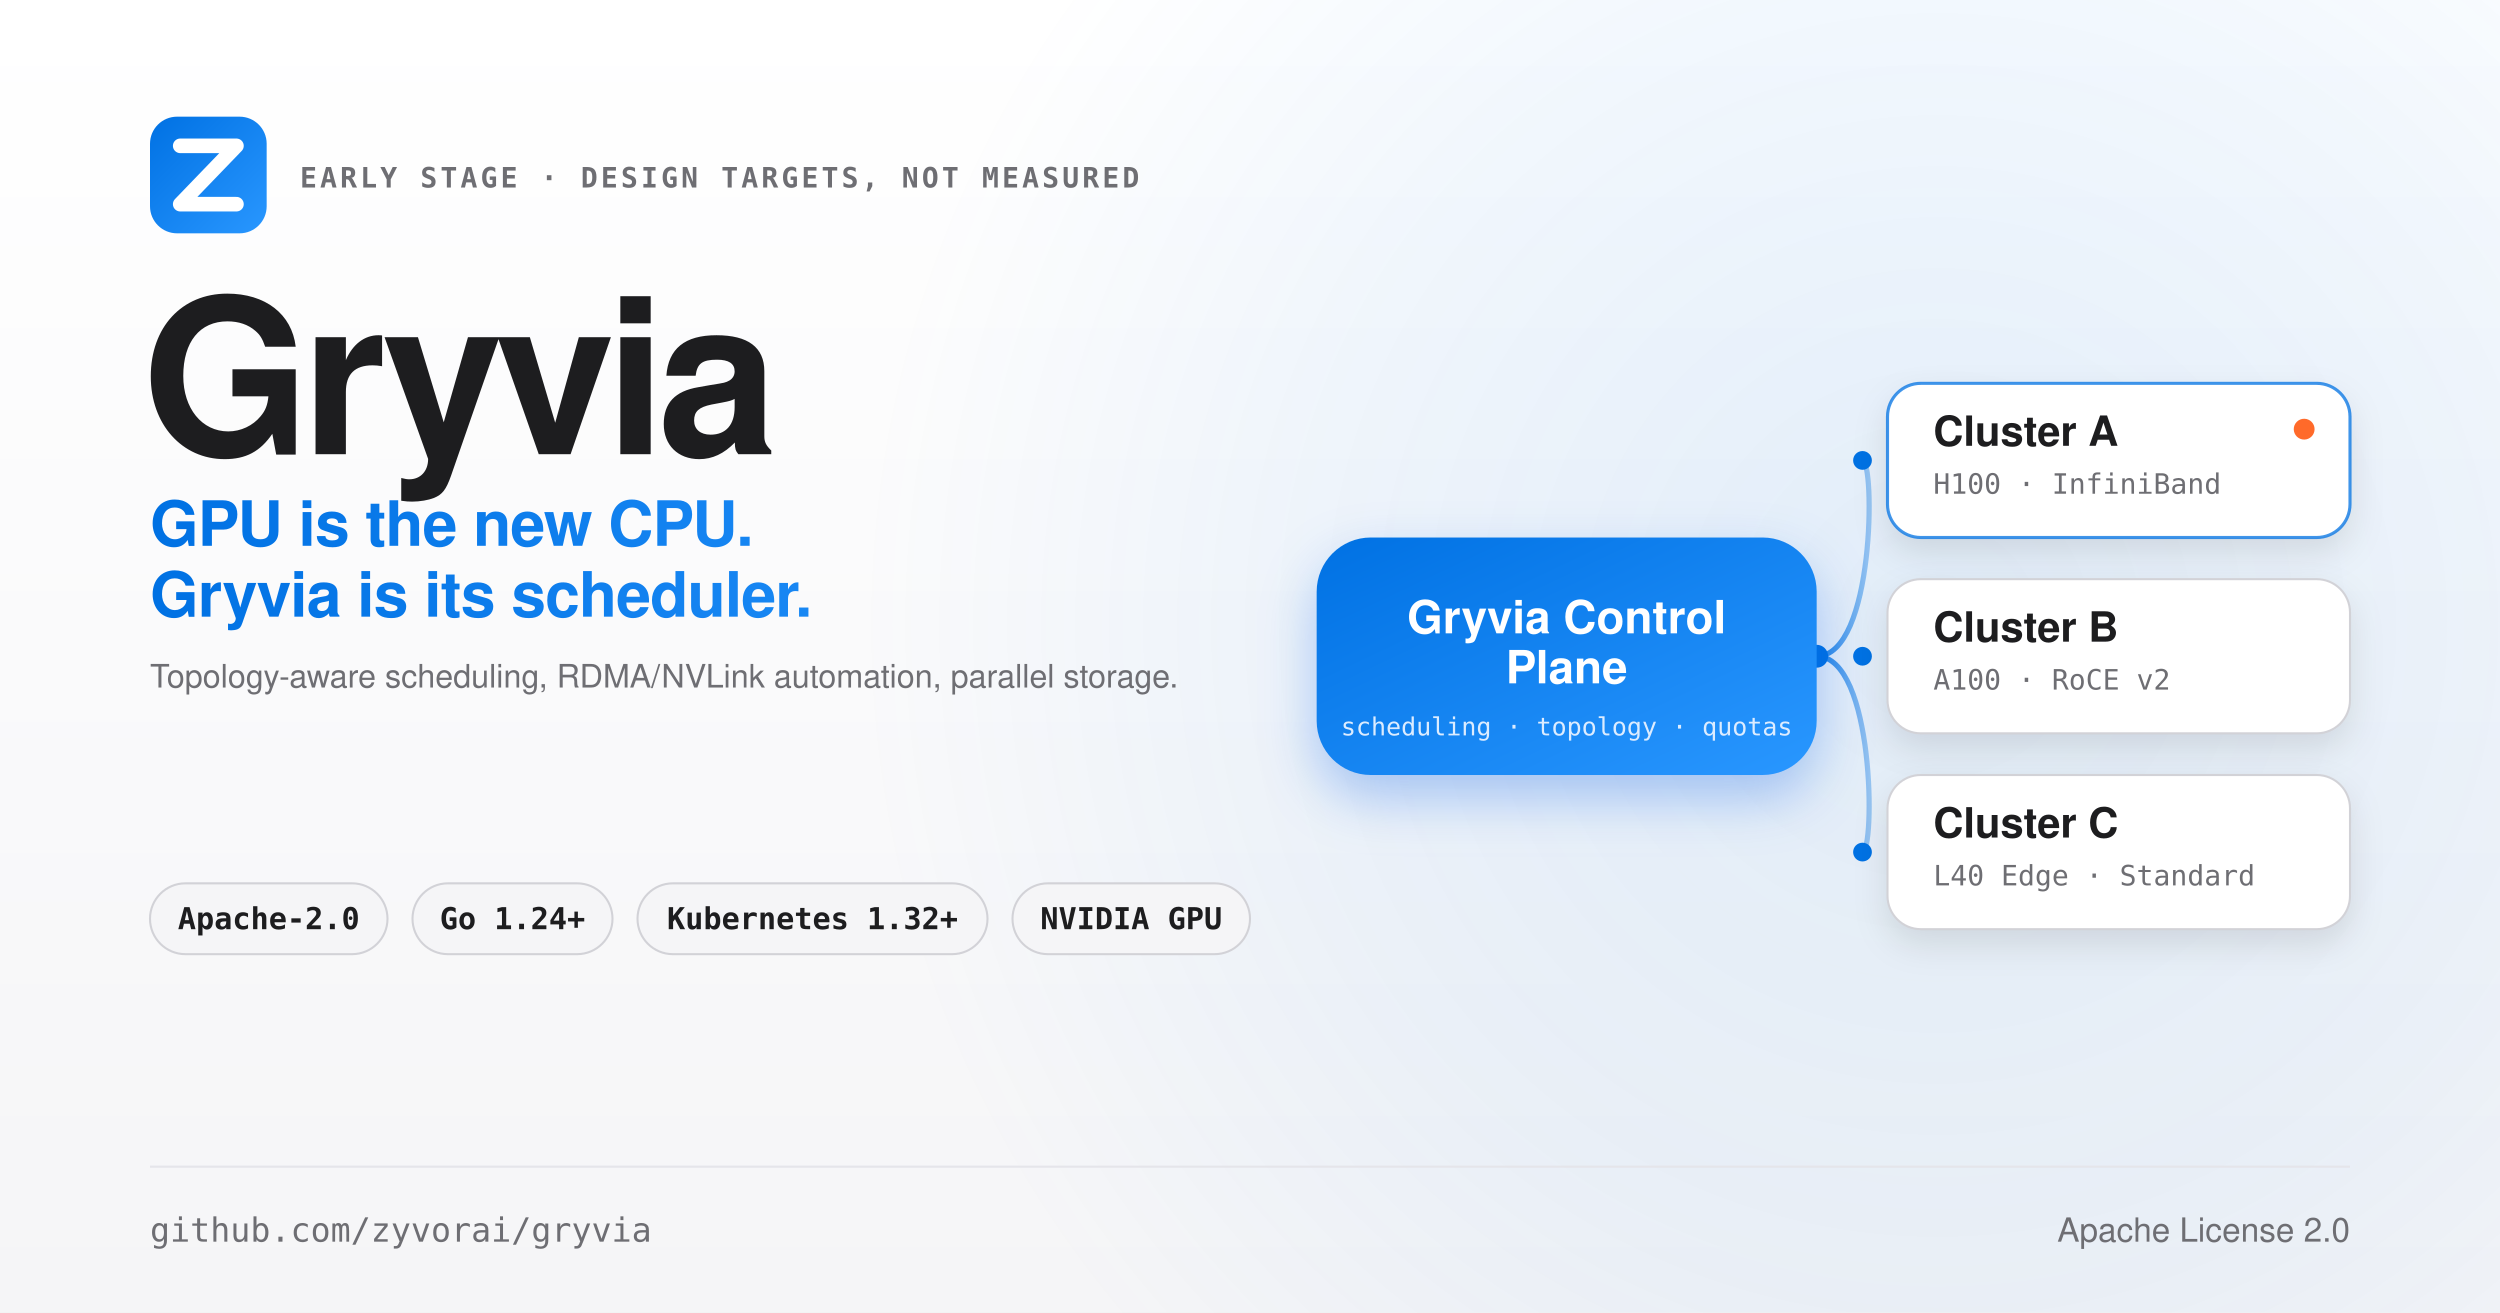
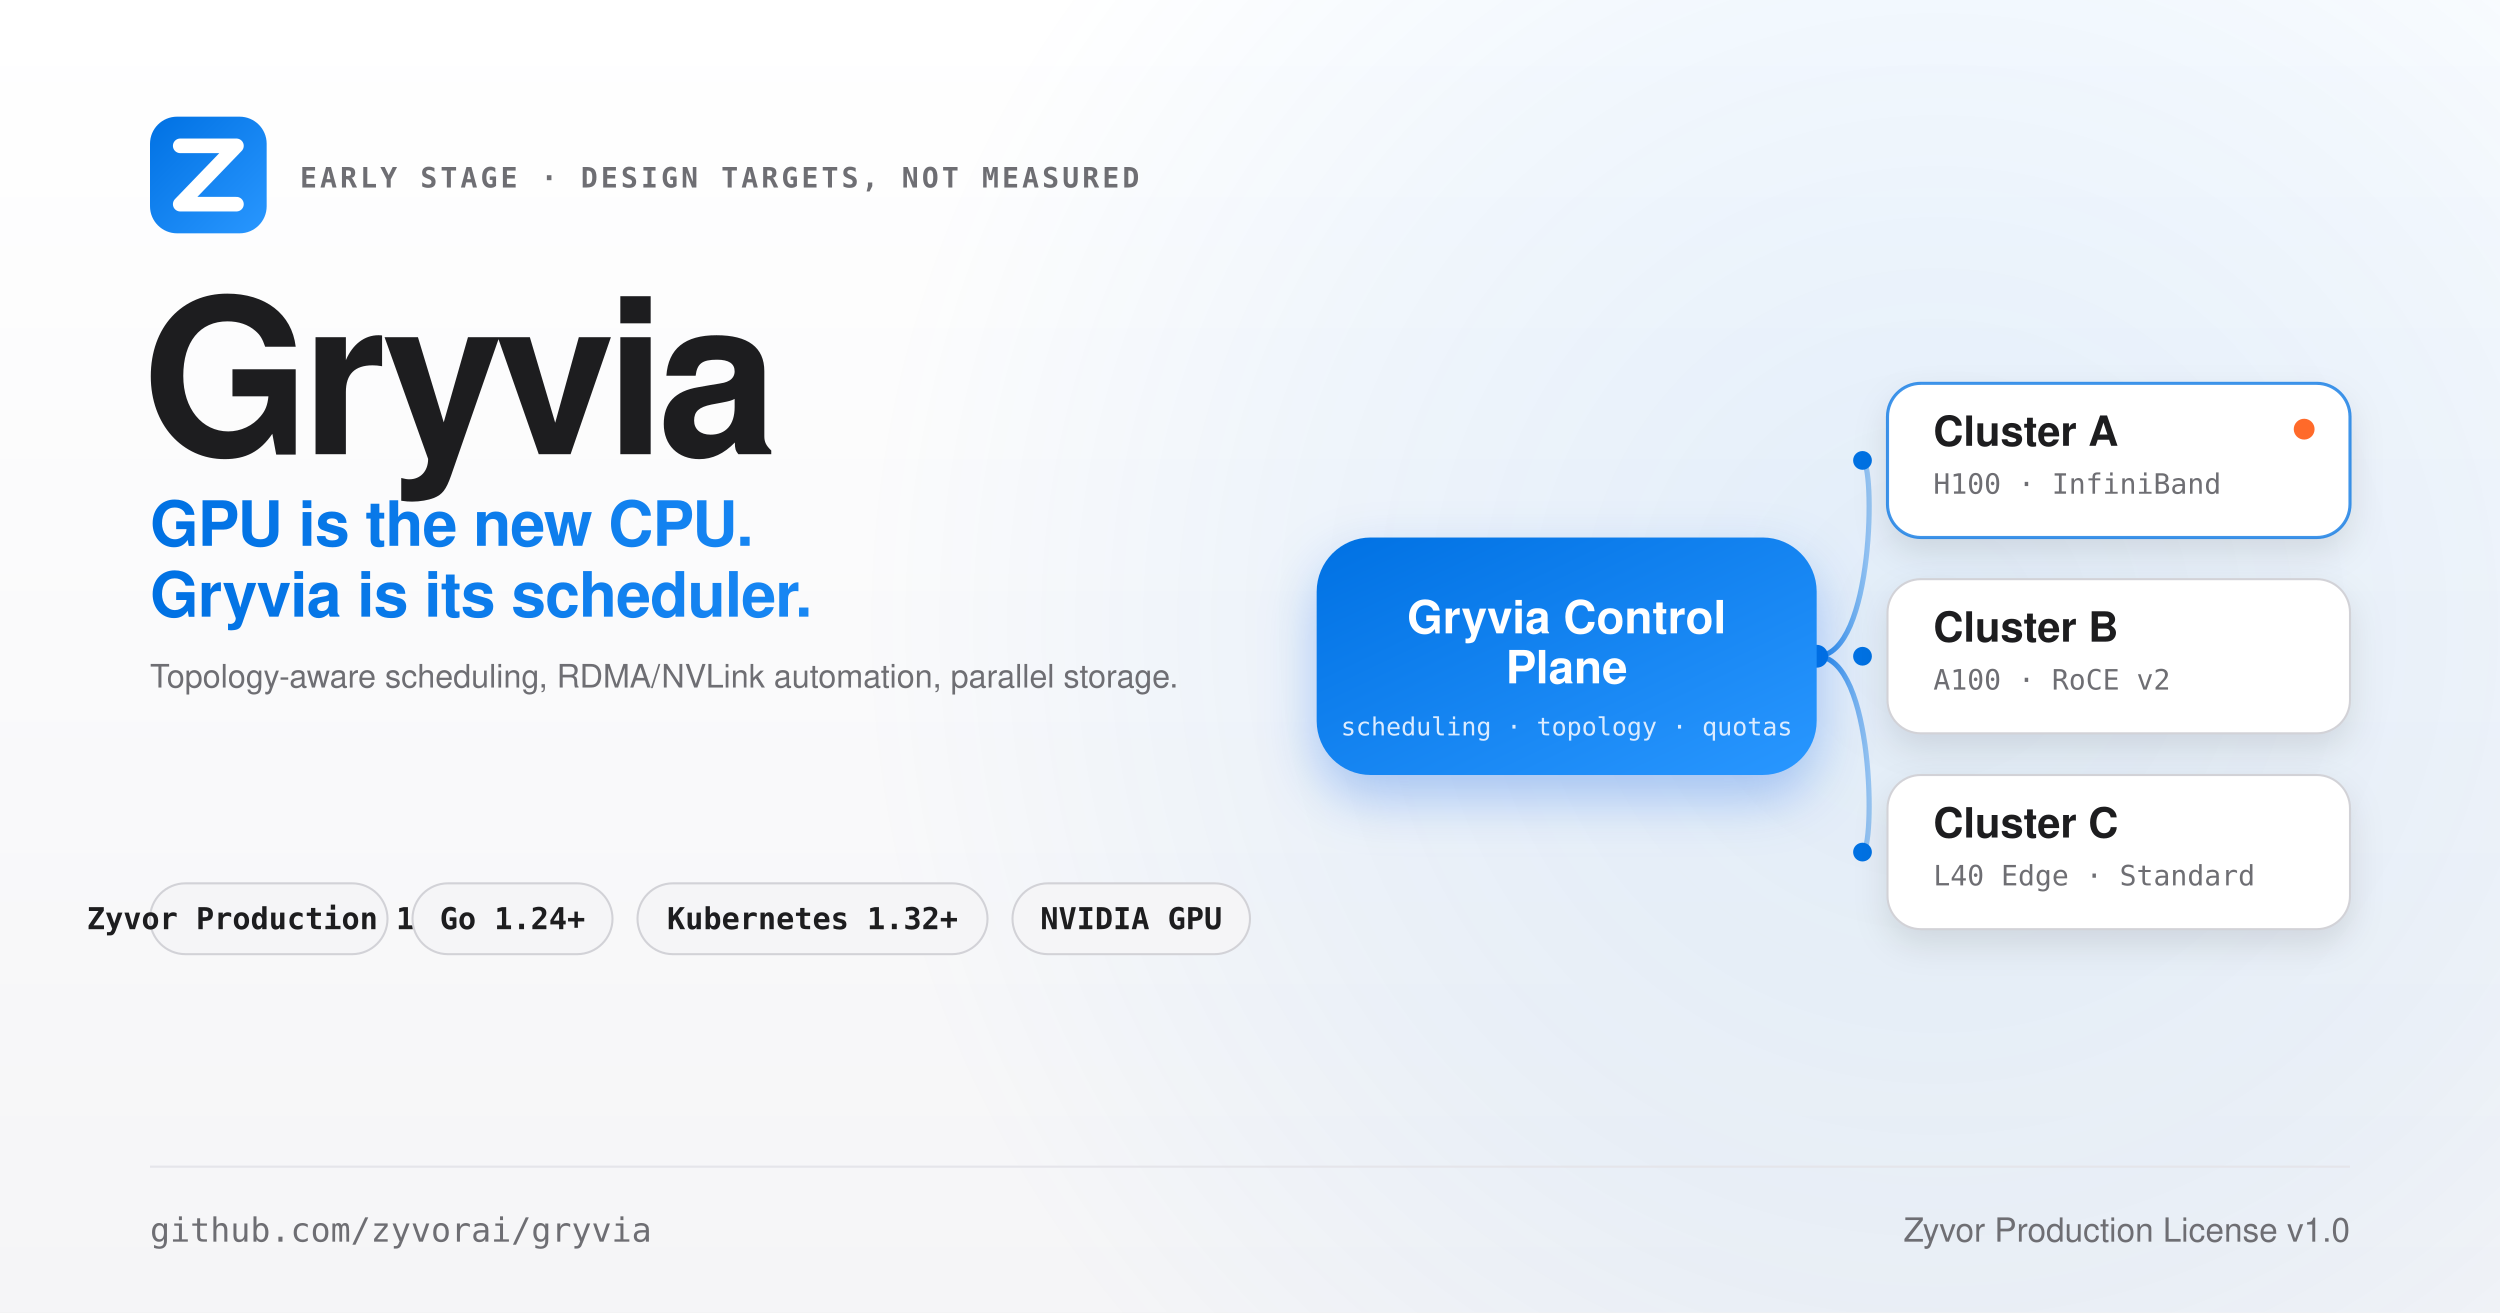
<svg xmlns="http://www.w3.org/2000/svg" width="1200" height="630" viewBox="0 0 1200 630" role="img" aria-label="Gryvia — GPU is the new CPU. Gryvia is its scheduler. Kubernetes-native GPU fabric with topology-aware scheduling, RDMA/NVLink automation and parallel-filesystem storage. Early stage: design targets, not measured results.">
  <defs>
    <linearGradient id="bg" x1="0" y1="0" x2="0" y2="630" gradientUnits="userSpaceOnUse">
      <stop offset="0" stop-color="#ffffff" />
      <stop offset="1" stop-color="#f5f5f7" />
    </linearGradient>
    <radialGradient id="wash" cx="930" cy="300" r="520" gradientUnits="userSpaceOnUse">
      <stop offset="0" stop-color="#0071e3" stop-opacity="0.10" />
      <stop offset="0.6" stop-color="#0071e3" stop-opacity="0.05" />
      <stop offset="1" stop-color="#0071e3" stop-opacity="0" />
    </radialGradient>
    <linearGradient id="blue" x1="0" y1="0" x2="1" y2="1">
      <stop offset="0" stop-color="#0071e3" />
      <stop offset="1" stop-color="#2997ff" />
    </linearGradient>
    <linearGradient id="blueText" x1="72" y1="0" x2="620" y2="0" gradientUnits="userSpaceOnUse">
      <stop offset="0" stop-color="#0071e3" />
      <stop offset="1" stop-color="#2997ff" />
    </linearGradient>
    <linearGradient id="wire" x1="0" y1="0" x2="1" y2="0">
      <stop offset="0" stop-color="#0071e3" stop-opacity="0.9" />
      <stop offset="1" stop-color="#0071e3" stop-opacity="0.35" />
    </linearGradient>
    <filter id="shadow" x="-20%" y="-30%" width="140%" height="190%" color-interpolation-filters="sRGB">
      <feGaussianBlur in="SourceAlpha" stdDeviation="8" />
      <feOffset dy="7" result="b" />
      <feColorMatrix in="b" type="matrix" values="0 0 0 0 0  0 0 0 0 0  0 0 0 0 0  0 0 0 0.10 0" result="s" />
      <feMerge>
        <feMergeNode in="s" />
        <feMergeNode in="SourceGraphic" />
      </feMerge>
    </filter>
    <filter id="glow" x="-30%" y="-40%" width="160%" height="200%" color-interpolation-filters="sRGB">
      <feGaussianBlur in="SourceAlpha" stdDeviation="13" />
      <feOffset dy="11" result="b" />
      <feColorMatrix in="b" type="matrix" values="0 0 0 0 0.0  0 0 0 0 0.35  0 0 0 0 0.9  0 0 0 0.30 0" result="s" />
      <feMerge>
        <feMergeNode in="s" />
        <feMergeNode in="SourceGraphic" />
      </feMerge>
    </filter>
  </defs>
  <rect width="1200" height="630" fill="url(#bg)" />
  <rect width="1200" height="630" fill="url(#wash)" />
  <rect x="72" y="56" width="56" height="56" rx="13" fill="url(#blue)" />
  <path d="M86.5 70 113.5 70 86.5 98 113.5 98" fill="none" stroke="#ffffff" stroke-width="7" stroke-linecap="round" stroke-linejoin="round" />
  <text x="144" y="90" font-family="'Menlo','JetBrains Mono',monospace" font-size="13.5" font-weight="700" letter-spacing="1.5" fill="#6e6e73">EARLY STAGE · DESIGN TARGETS, NOT MEASURED</text>
  <text x="68" y="218" font-family="'Helvetica Neue',Helvetica,Arial,sans-serif" font-size="104" font-weight="700" letter-spacing="-4" fill="#1d1d1f">Gryvia</text>
  <text x="72" y="262" font-family="'Helvetica Neue',Helvetica,Arial,sans-serif" font-size="30" font-weight="600" letter-spacing="-0.4" fill="url(#blueText)">GPU is the new CPU.</text>
  <text x="72" y="296" font-family="'Helvetica Neue',Helvetica,Arial,sans-serif" font-size="30" font-weight="600" letter-spacing="-0.4" fill="url(#blueText)">Gryvia is its scheduler.</text>
  <text x="72" y="330" font-family="'Helvetica Neue',Helvetica,Arial,sans-serif" font-size="15.5" fill="#6e6e73">Topology-aware scheduling, RDMA/NVLink automation, parallel storage.</text>
  <g font-family="'Helvetica Neue',Helvetica,Arial,sans-serif">
    <rect x="72" y="424" width="114" height="34" rx="17" fill="#f5f5f7" stroke="#d2d2d7" />
-     <text x="129.0" y="446" text-anchor="middle" font-size="14.5" font-weight="600" font-family="'Menlo','JetBrains Mono',monospace" fill="#1d1d1f">Apache-2.0</text>
+     <text x="129.0" y="446" text-anchor="middle" font-size="14.5" font-weight="600" font-family="'Menlo','JetBrains Mono',monospace" fill="#1d1d1f">Zyvor Production 1.0</text>
    <rect x="198" y="424" width="96" height="34" rx="17" fill="#f5f5f7" stroke="#d2d2d7" />
    <text x="246.0" y="446" text-anchor="middle" font-size="14.5" font-weight="600" font-family="'Menlo','JetBrains Mono',monospace" fill="#1d1d1f">Go 1.24+</text>
    <rect x="306" y="424" width="168" height="34" rx="17" fill="#f5f5f7" stroke="#d2d2d7" />
    <text x="390.0" y="446" text-anchor="middle" font-size="14.5" font-weight="600" font-family="'Menlo','JetBrains Mono',monospace" fill="#1d1d1f">Kubernetes 1.32+</text>
    <rect x="486" y="424" width="114" height="34" rx="17" fill="#f5f5f7" stroke="#d2d2d7" />
    <text x="543.0" y="446" text-anchor="middle" font-size="14.5" font-weight="600" font-family="'Menlo','JetBrains Mono',monospace" fill="#1d1d1f">NVIDIA GPU</text>
  </g>
  <g fill="none" stroke="url(#wire)" stroke-width="2.5" stroke-linecap="round">
    <path d="M872 315 C 900 315, 900 221, 894 221" />
    <path d="M872 315 C 900 315, 900 315, 894 315" />
    <path d="M872 315 C 900 315, 900 409, 894 409" />
  </g>
  <g fill="#0071e3">
    <circle cx="872" cy="315" r="5.5" />
    <circle cx="894" cy="221" r="4.5" />
    <circle cx="894" cy="315" r="4.5" />
    <circle cx="894" cy="409" r="4.5" />
  </g>
  <rect x="632" y="258" width="240" height="114" rx="26" fill="url(#blue)" filter="url(#glow)" />
  <text x="752" y="304" text-anchor="middle" font-family="'Helvetica Neue',Helvetica,Arial,sans-serif" font-size="22" font-weight="700" fill="#ffffff">Gryvia Control</text>
  <text x="752" y="328" text-anchor="middle" font-family="'Helvetica Neue',Helvetica,Arial,sans-serif" font-size="22" font-weight="700" fill="#ffffff">Plane</text>
  <text x="752" y="353" text-anchor="middle" font-family="'Menlo','JetBrains Mono',monospace" font-size="12" fill="#dcecff">scheduling · topology · quotas</text>
  <g font-family="'Helvetica Neue',Helvetica,Arial,sans-serif">
    <rect x="906" y="184" width="222" height="74" rx="16" fill="#ffffff" stroke="#0071e3" stroke-opacity="0.75" stroke-width="1.5" filter="url(#shadow)" />
    <text x="928" y="214" font-size="20" font-weight="700" fill="#1d1d1f">Cluster A</text>
    <text x="928" y="237" font-size="13.5" font-family="'Menlo','JetBrains Mono',monospace" fill="#6e6e73">H100 · InfiniBand</text>
    <circle cx="1106" cy="206" r="5" fill="#ff6a2a" />
    <rect x="906" y="278" width="222" height="74" rx="16" fill="#ffffff" stroke="#d2d2d7" filter="url(#shadow)" />
    <text x="928" y="308" font-size="20" font-weight="700" fill="#1d1d1f">Cluster B</text>
    <text x="928" y="331" font-size="13.5" font-family="'Menlo','JetBrains Mono',monospace" fill="#6e6e73">A100 · RoCE v2</text>
    <rect x="906" y="372" width="222" height="74" rx="16" fill="#ffffff" stroke="#d2d2d7" filter="url(#shadow)" />
    <text x="928" y="402" font-size="20" font-weight="700" fill="#1d1d1f">Cluster C</text>
    <text x="928" y="425" font-size="13.5" font-family="'Menlo','JetBrains Mono',monospace" fill="#6e6e73">L40 Edge · Standard</text>
  </g>
  <line x1="72" y1="560" x2="1128" y2="560" stroke="#e5e5ea" stroke-width="1" />
  <text x="72" y="596" font-family="'Menlo','JetBrains Mono',monospace" font-size="16" fill="#6e6e73">github.com/zyvorai/gryvia</text>
-   <text x="1128" y="596" text-anchor="end" font-family="'Helvetica Neue',Helvetica,Arial,sans-serif" font-size="16" fill="#6e6e73">Apache License 2.0</text>
+   <text x="1128" y="596" text-anchor="end" font-family="'Helvetica Neue',Helvetica,Arial,sans-serif" font-size="16" fill="#6e6e73">Zyvor Production License v1.0</text>
</svg>
